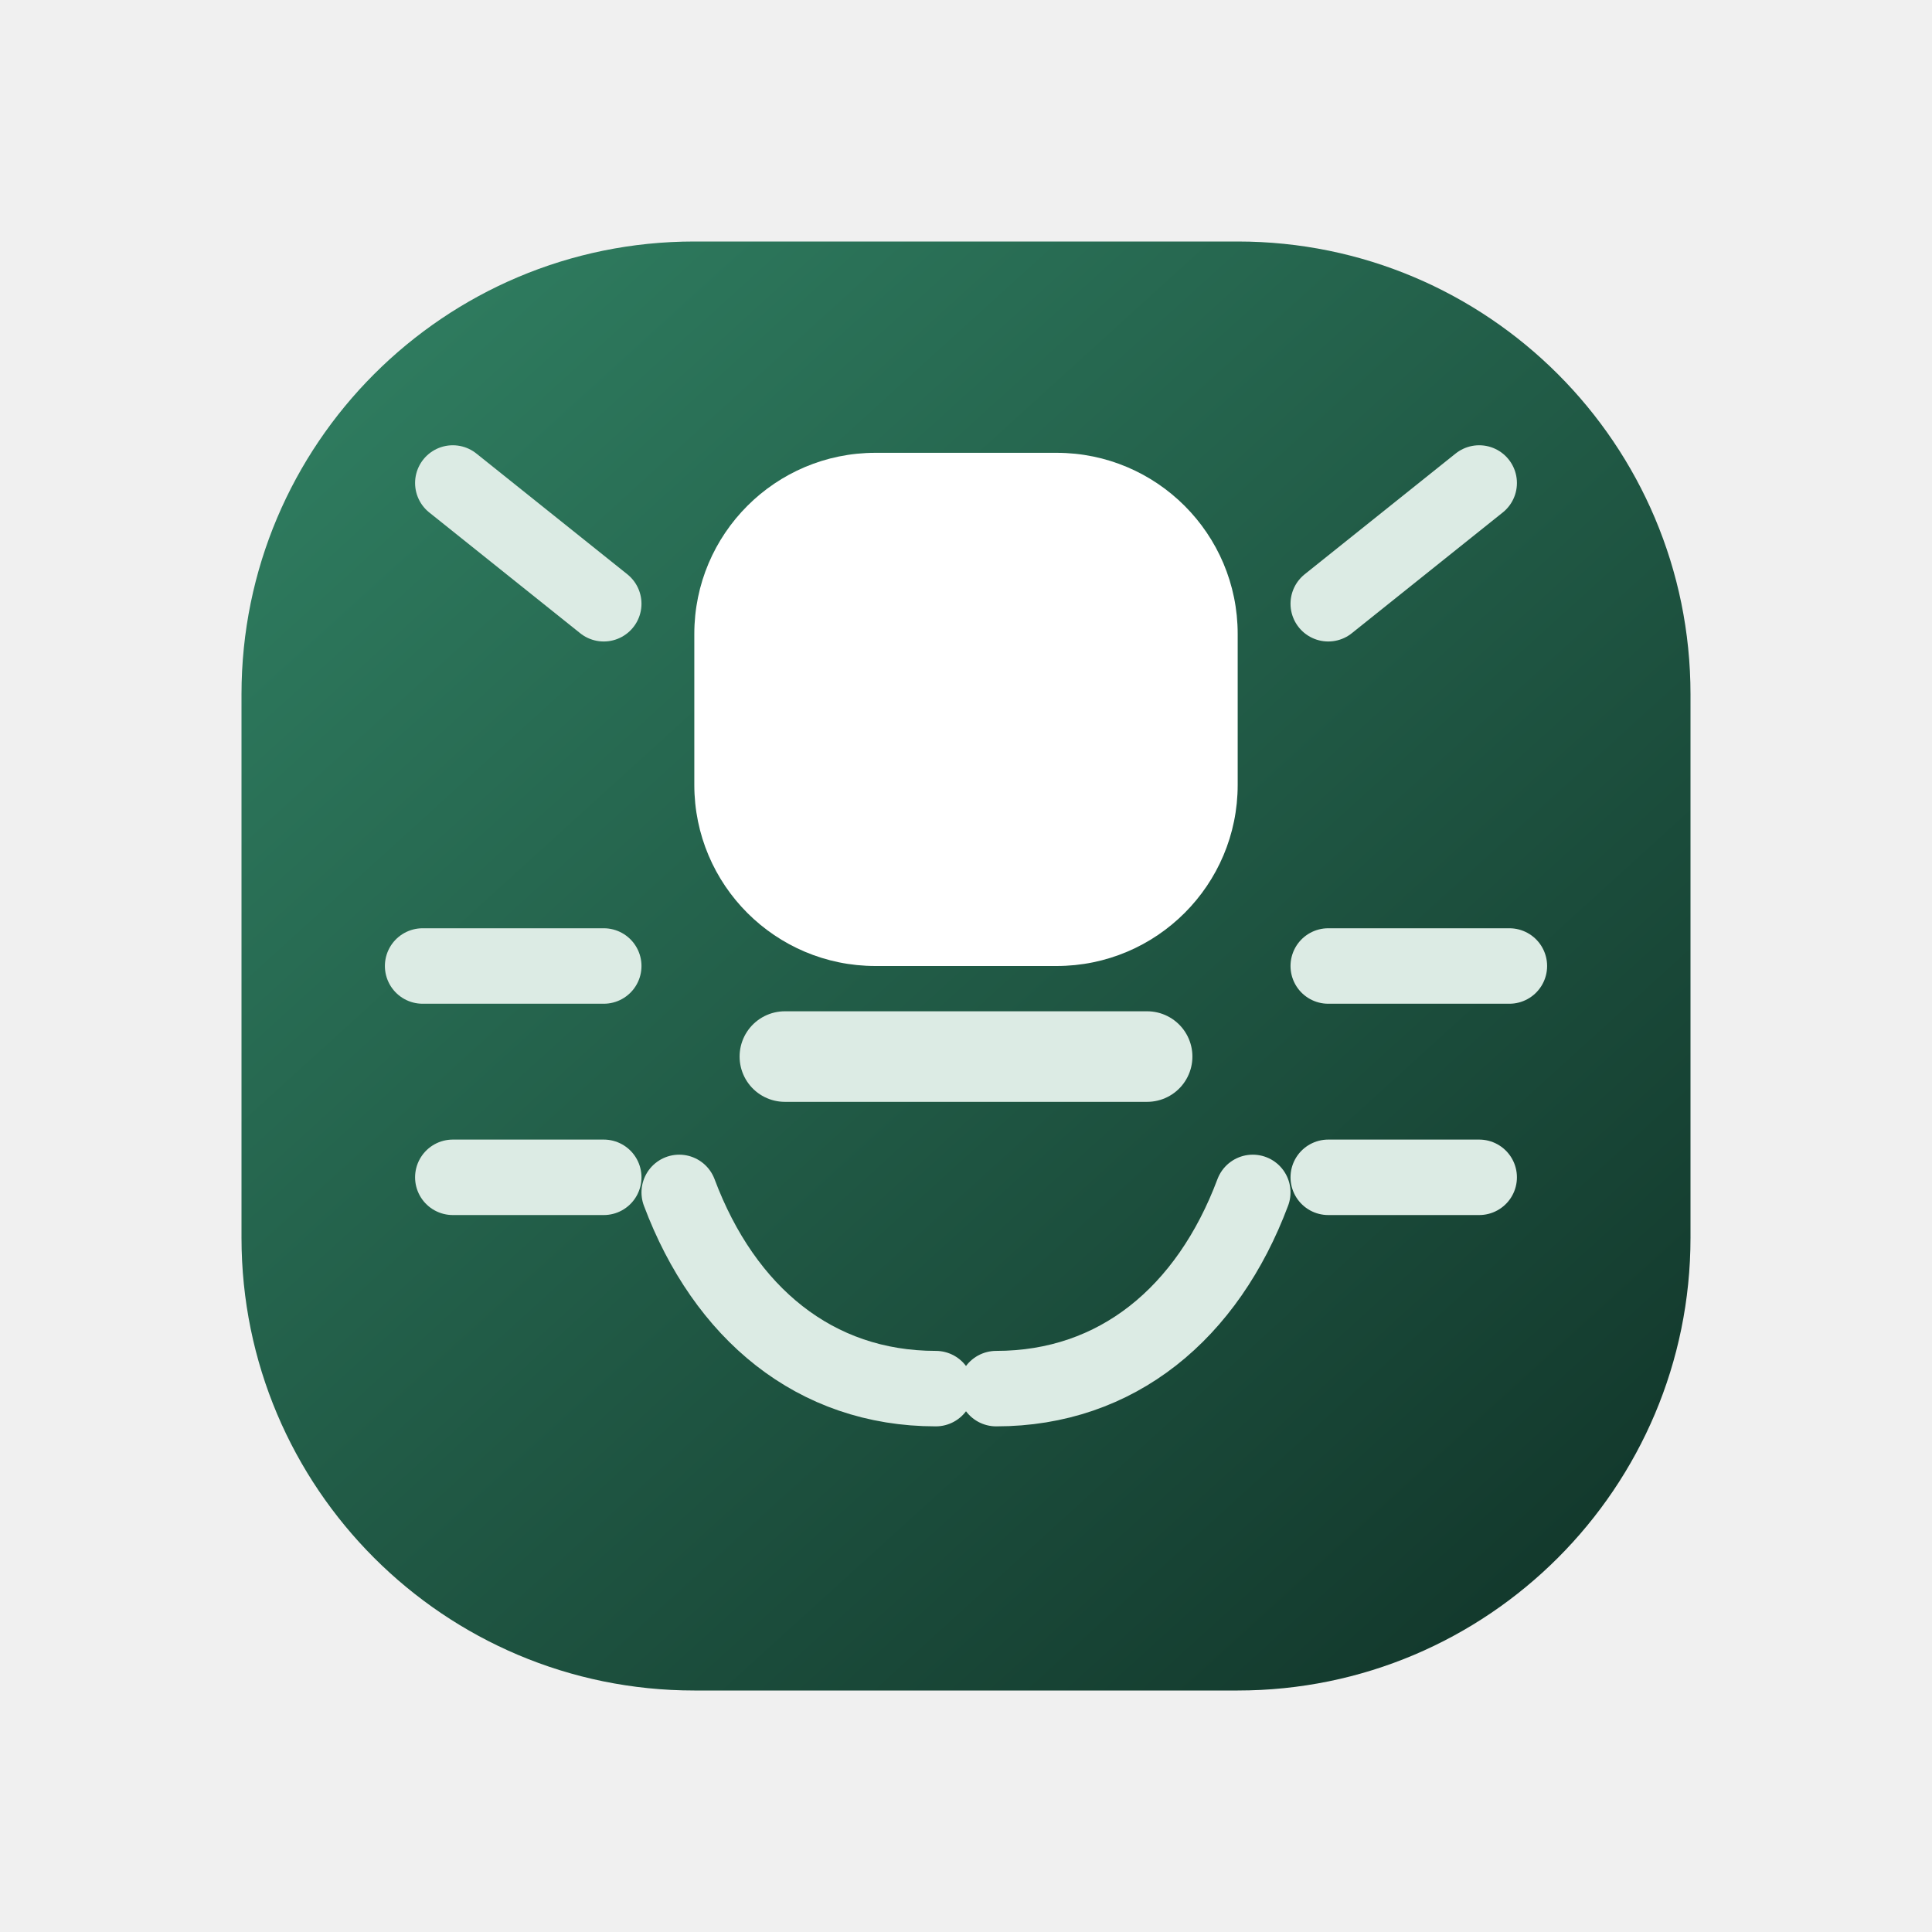
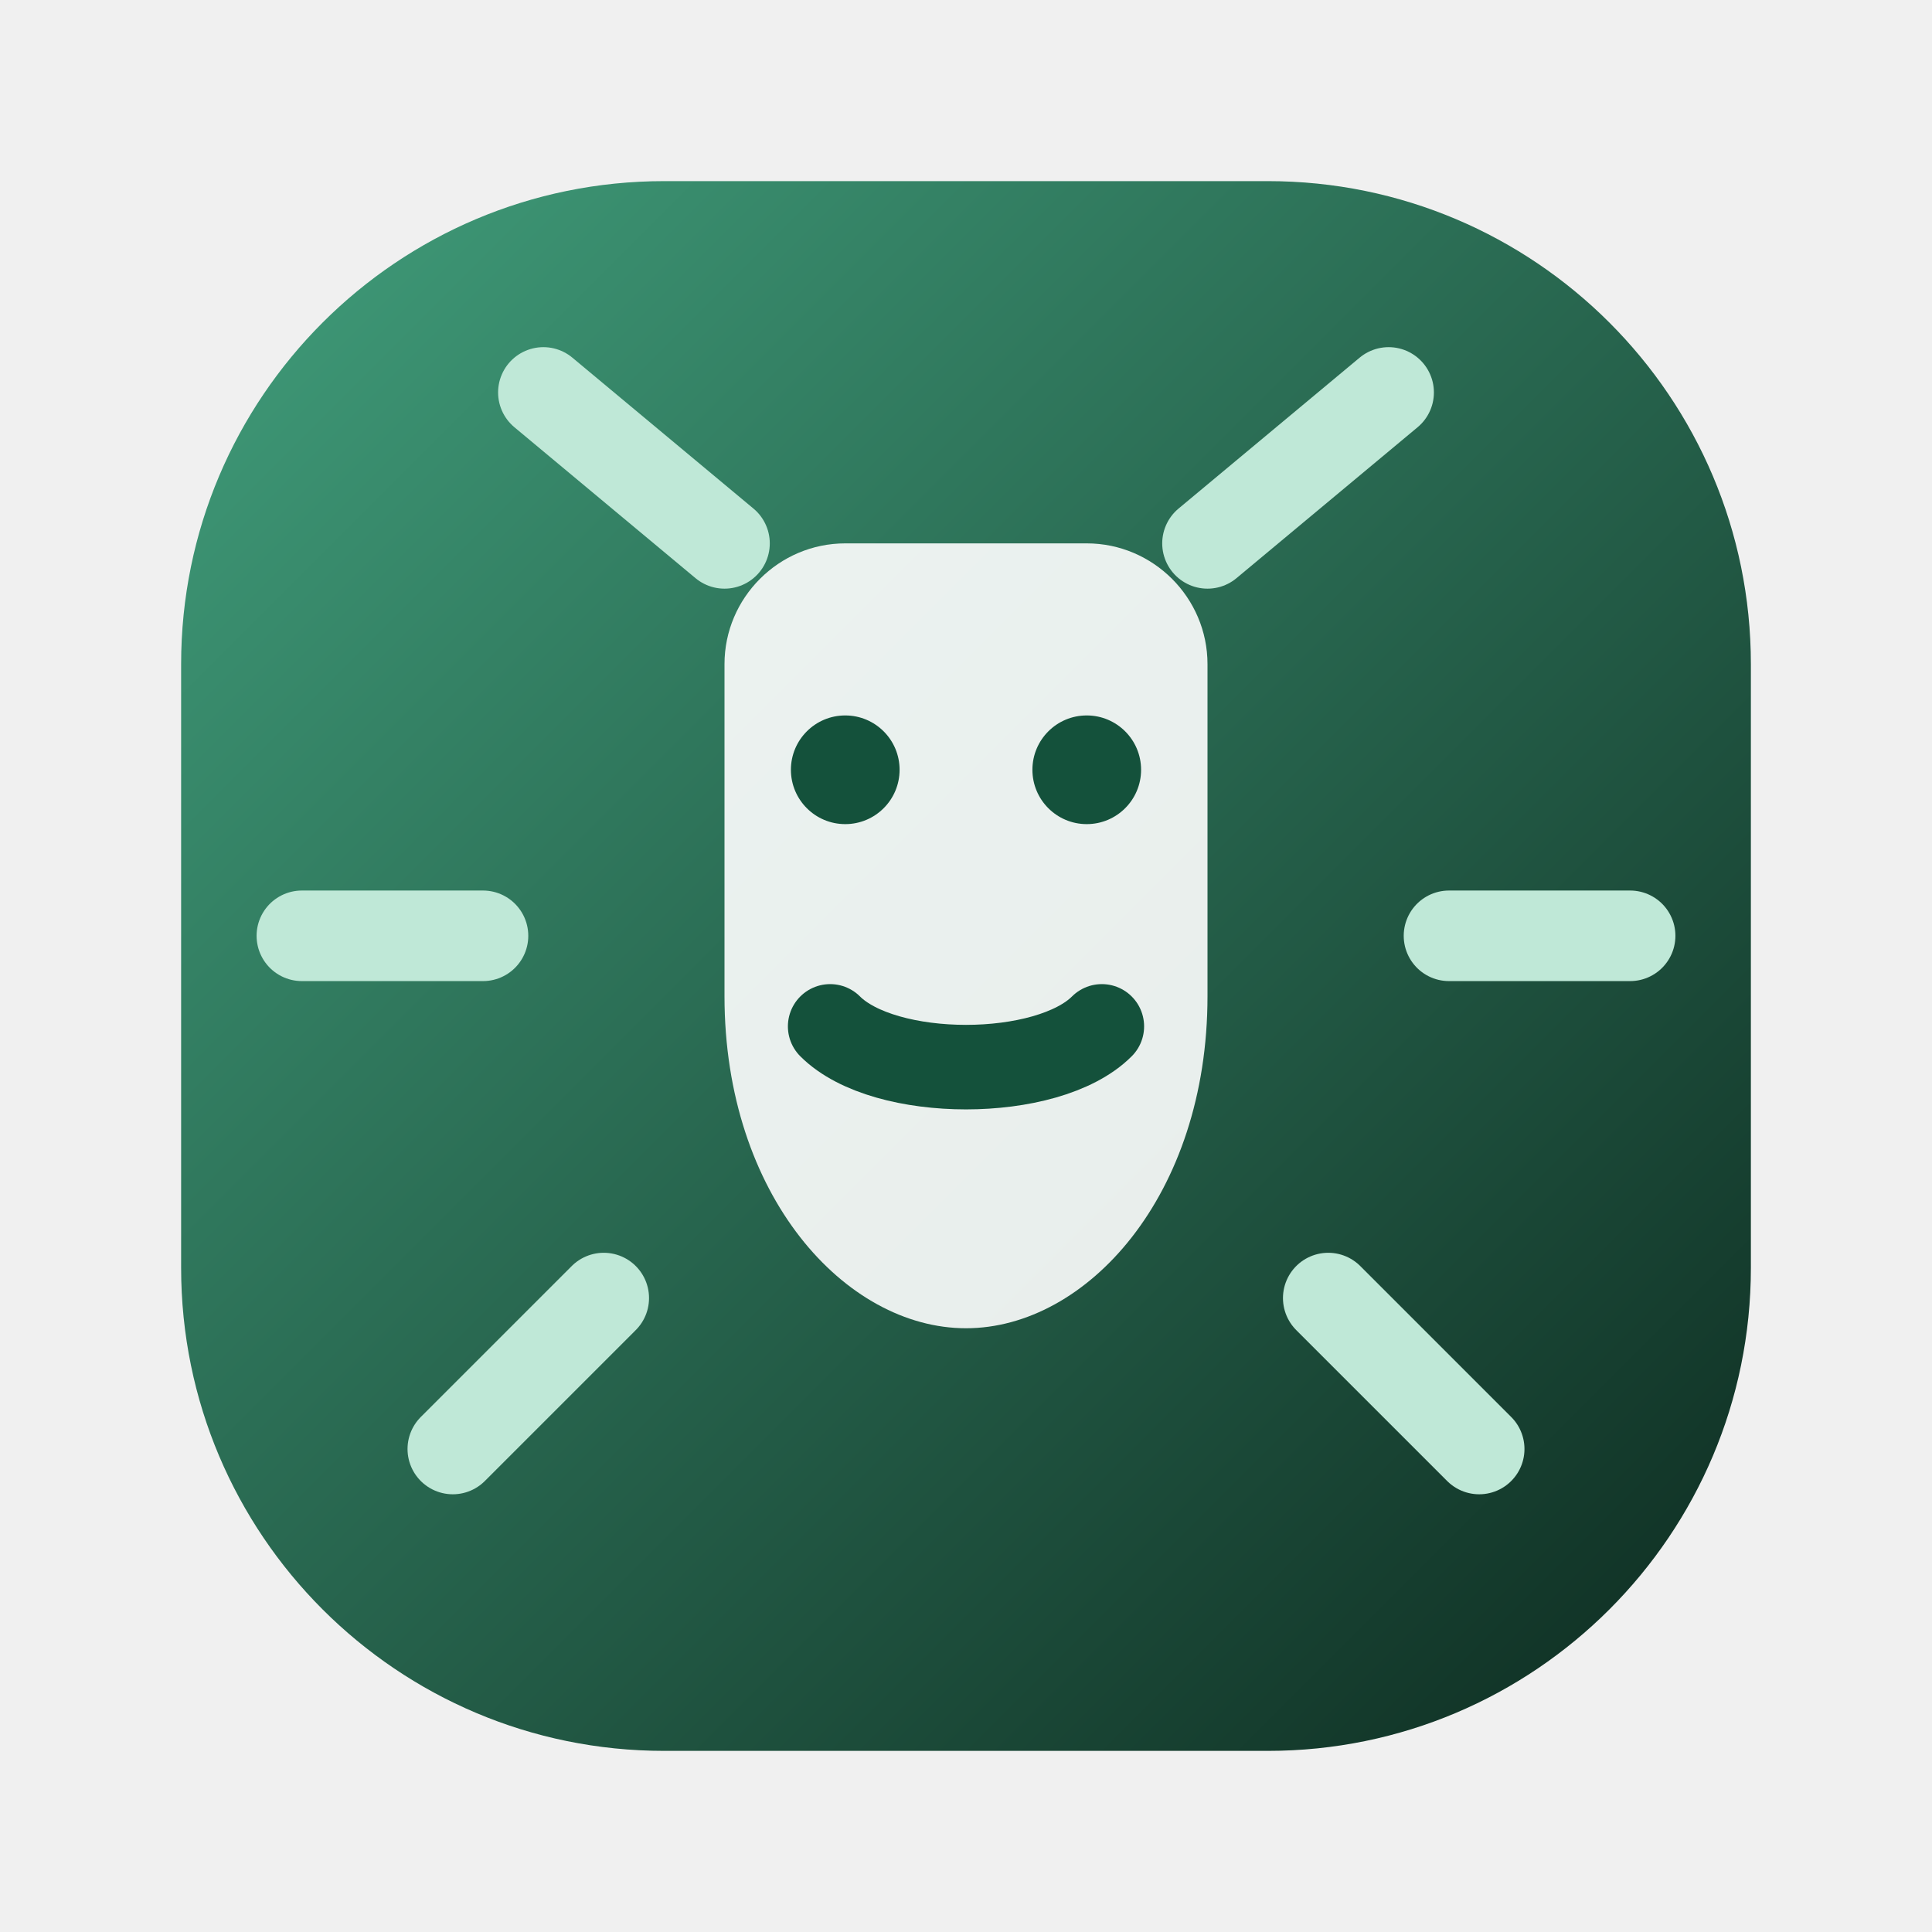
<svg xmlns="http://www.w3.org/2000/svg" viewBox="0 0 64 64" fill="none" aria-hidden="true">
  <defs>
-     <linearGradient id="g" x1="12" y1="10" x2="52" y2="54" gradientUnits="userSpaceOnUse">
-       <stop stop-color="#2f7d60" />
-       <stop offset="1" stop-color="#12372b" />
+     <linearGradient id="bg" x1="8" y1="8" x2="56" y2="56" gradientUnits="userSpaceOnUse">
+       <stop stop-color="#3f9a78" />
+       <stop offset="1" stop-color="#0f2f23" />
    </linearGradient>
  </defs>
-   <rect x="8" y="8" width="48" height="48" rx="15" fill="url(#g)" />
-   <path d="M23 21c0-3.314 2.686-6 6-6h6c3.314 0 6 2.686 6 6v5c0 3.314-2.686 6-6 6h-6c-3.314 0-6-2.686-6-6v-5Z" fill="#ffffff" />
-   <path d="M20 20l-5-4M44 20l5-4M20 32h-6M50 32h-6M20 39h-5M49 39h-5" stroke="#dcebe4" stroke-width="2.5" stroke-linecap="round" />
-   <path d="M26 35h12" stroke="#dcebe4" stroke-width="3" stroke-linecap="round" />
-   <path d="M31 46c-4 0-7-2.5-8.5-6.5" stroke="#dcebe4" stroke-width="2.5" stroke-linecap="round" />
-   <path d="M33 46c4 0 7-2.5 8.5-6.5" stroke="#dcebe4" stroke-width="2.5" stroke-linecap="round" />
+   <rect x="6" y="6" width="52" height="52" rx="16" fill="url(#bg)" />
+   <path d="M24 18l-6-5M40 18l6-5M16 31H10M54 31h-6M20 43l-5 5M44 43l5 5" stroke="#bfe8d7" stroke-width="3" stroke-linecap="round" />
+   <path d="M24 22c0-2.2 1.8-4 4-4h8c2.2 0 4 1.8 4 4v11c0 6.6-4 11-8 11s-8-4.4-8-11V22Z" fill="#ffffff" fill-opacity="0.9" />
+   <circle cx="28" cy="25.5" r="1.8" fill="#14513b" />
+   <circle cx="36" cy="25.5" r="1.8" fill="#14513b" />
+   <path d="M27.5 34c1.8 1.8 7.2 1.8 9 0" stroke="#14513b" stroke-width="2.8" stroke-linecap="round" />
</svg>
